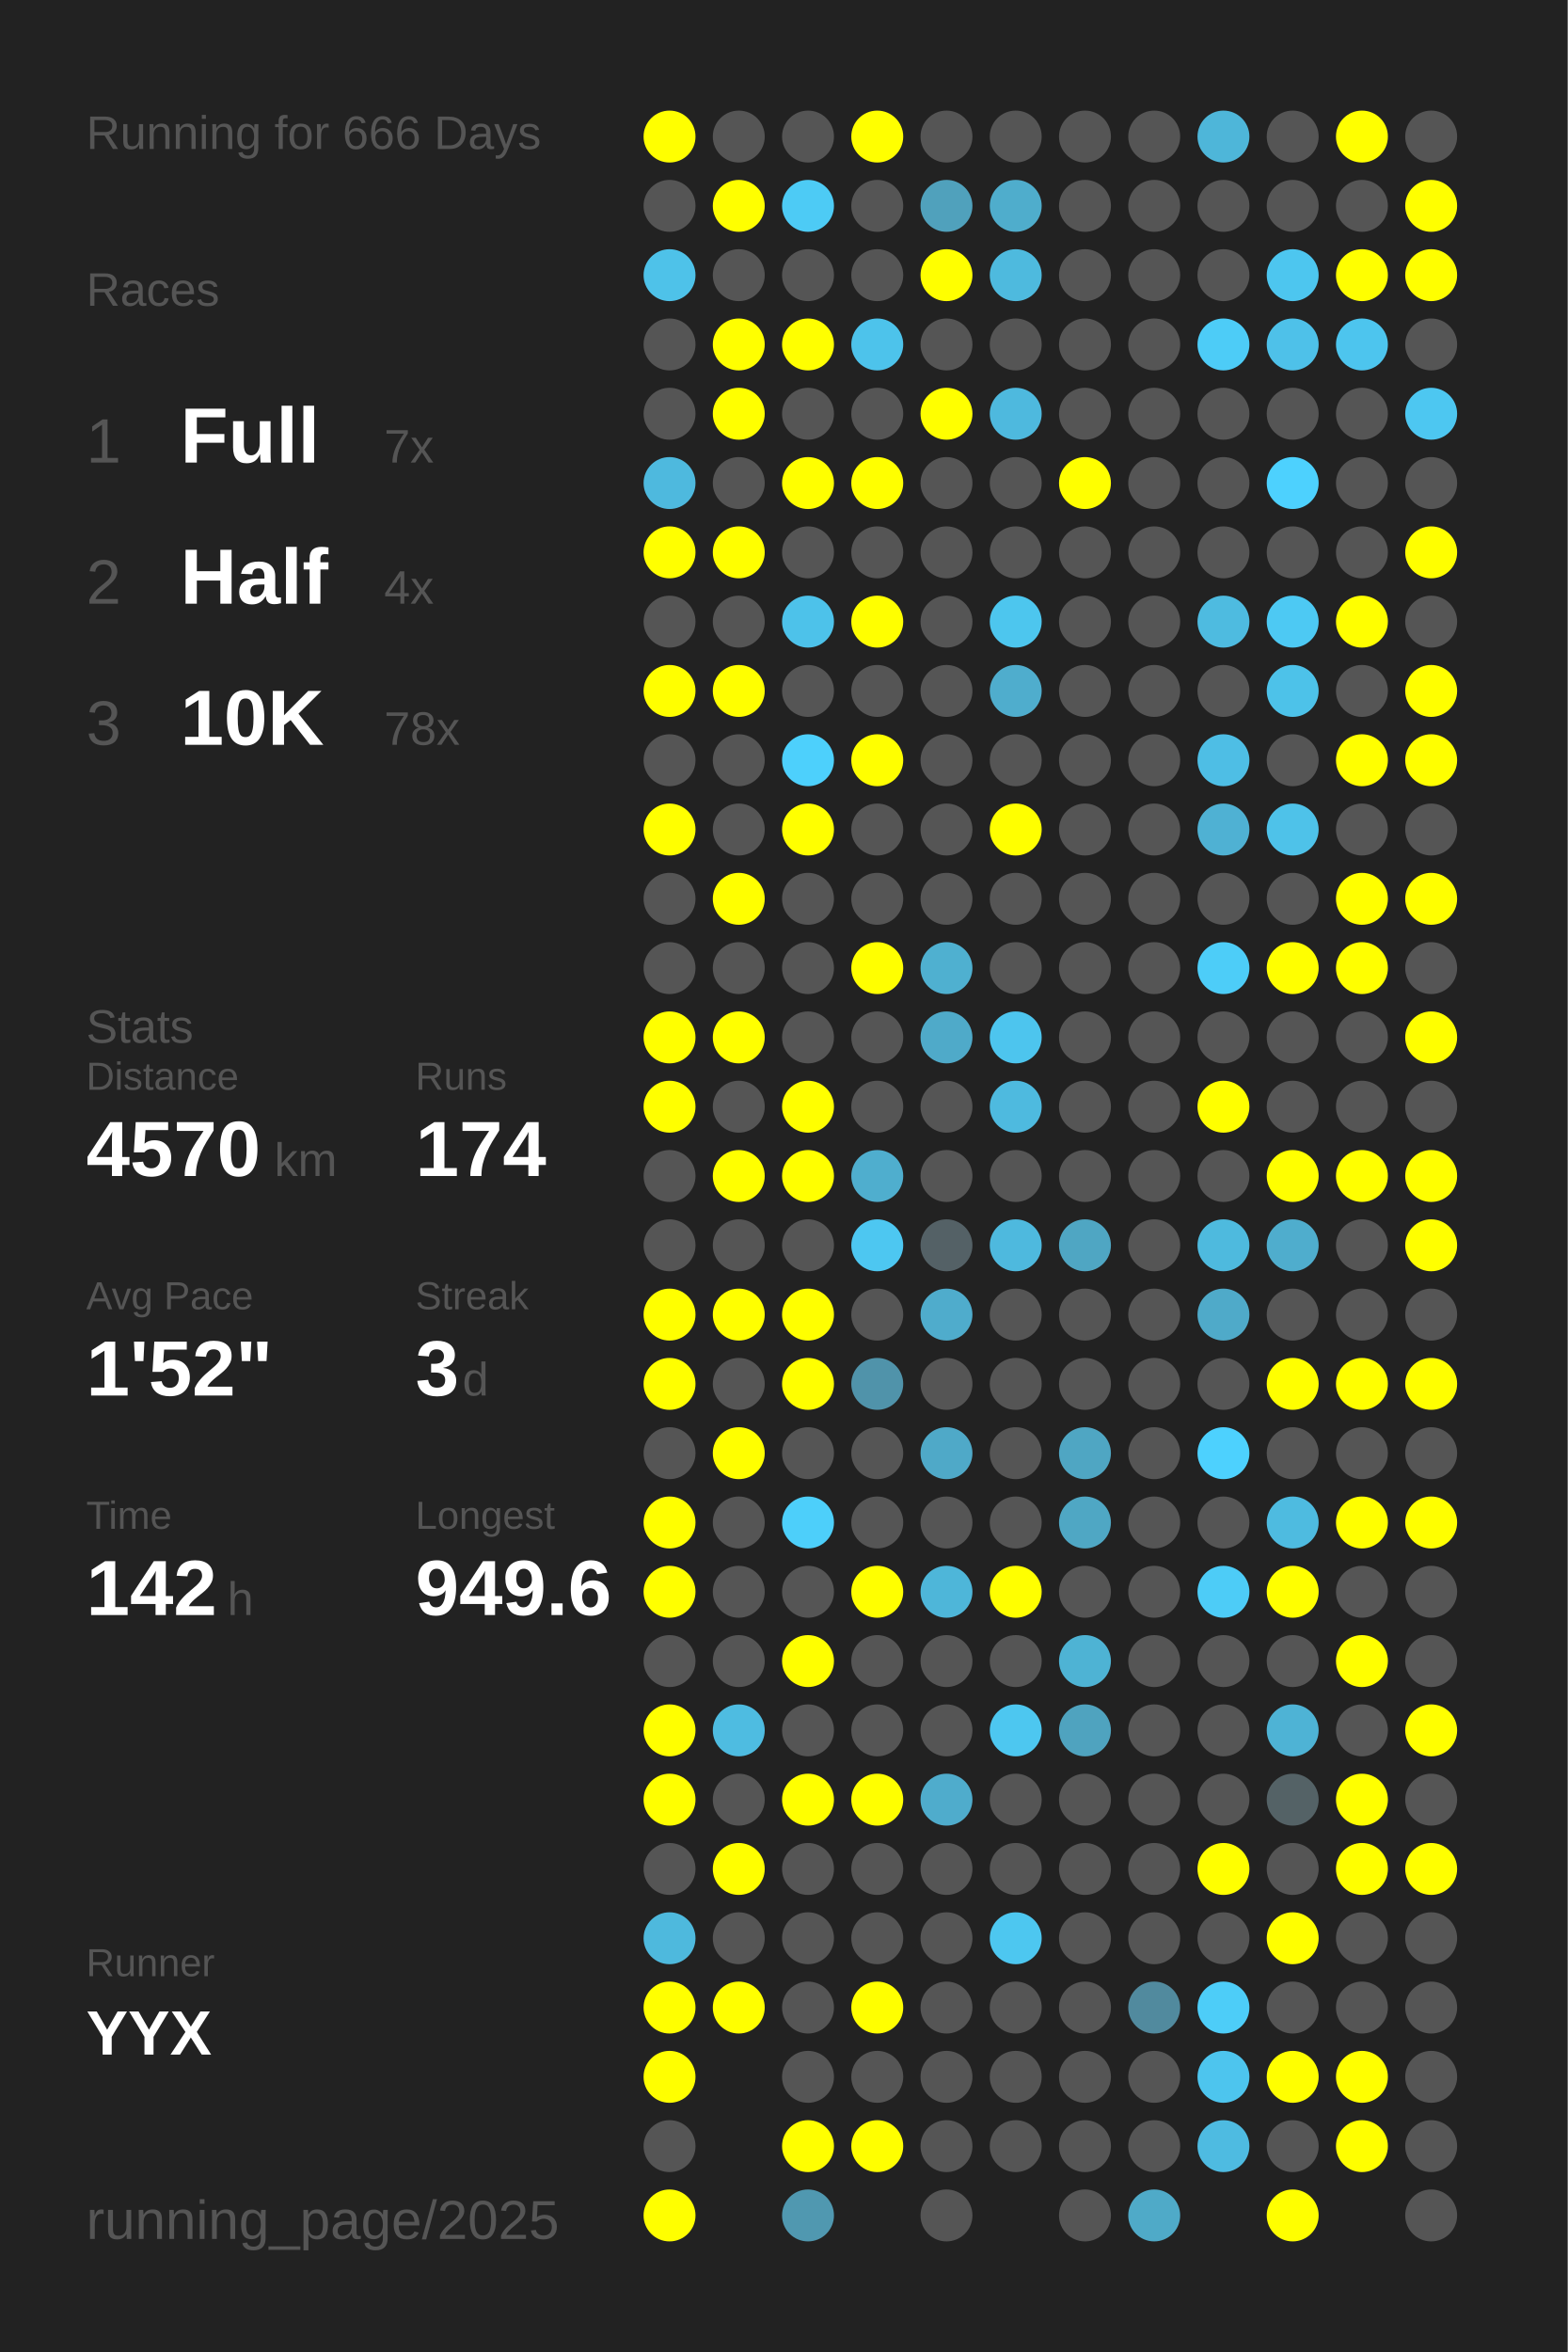
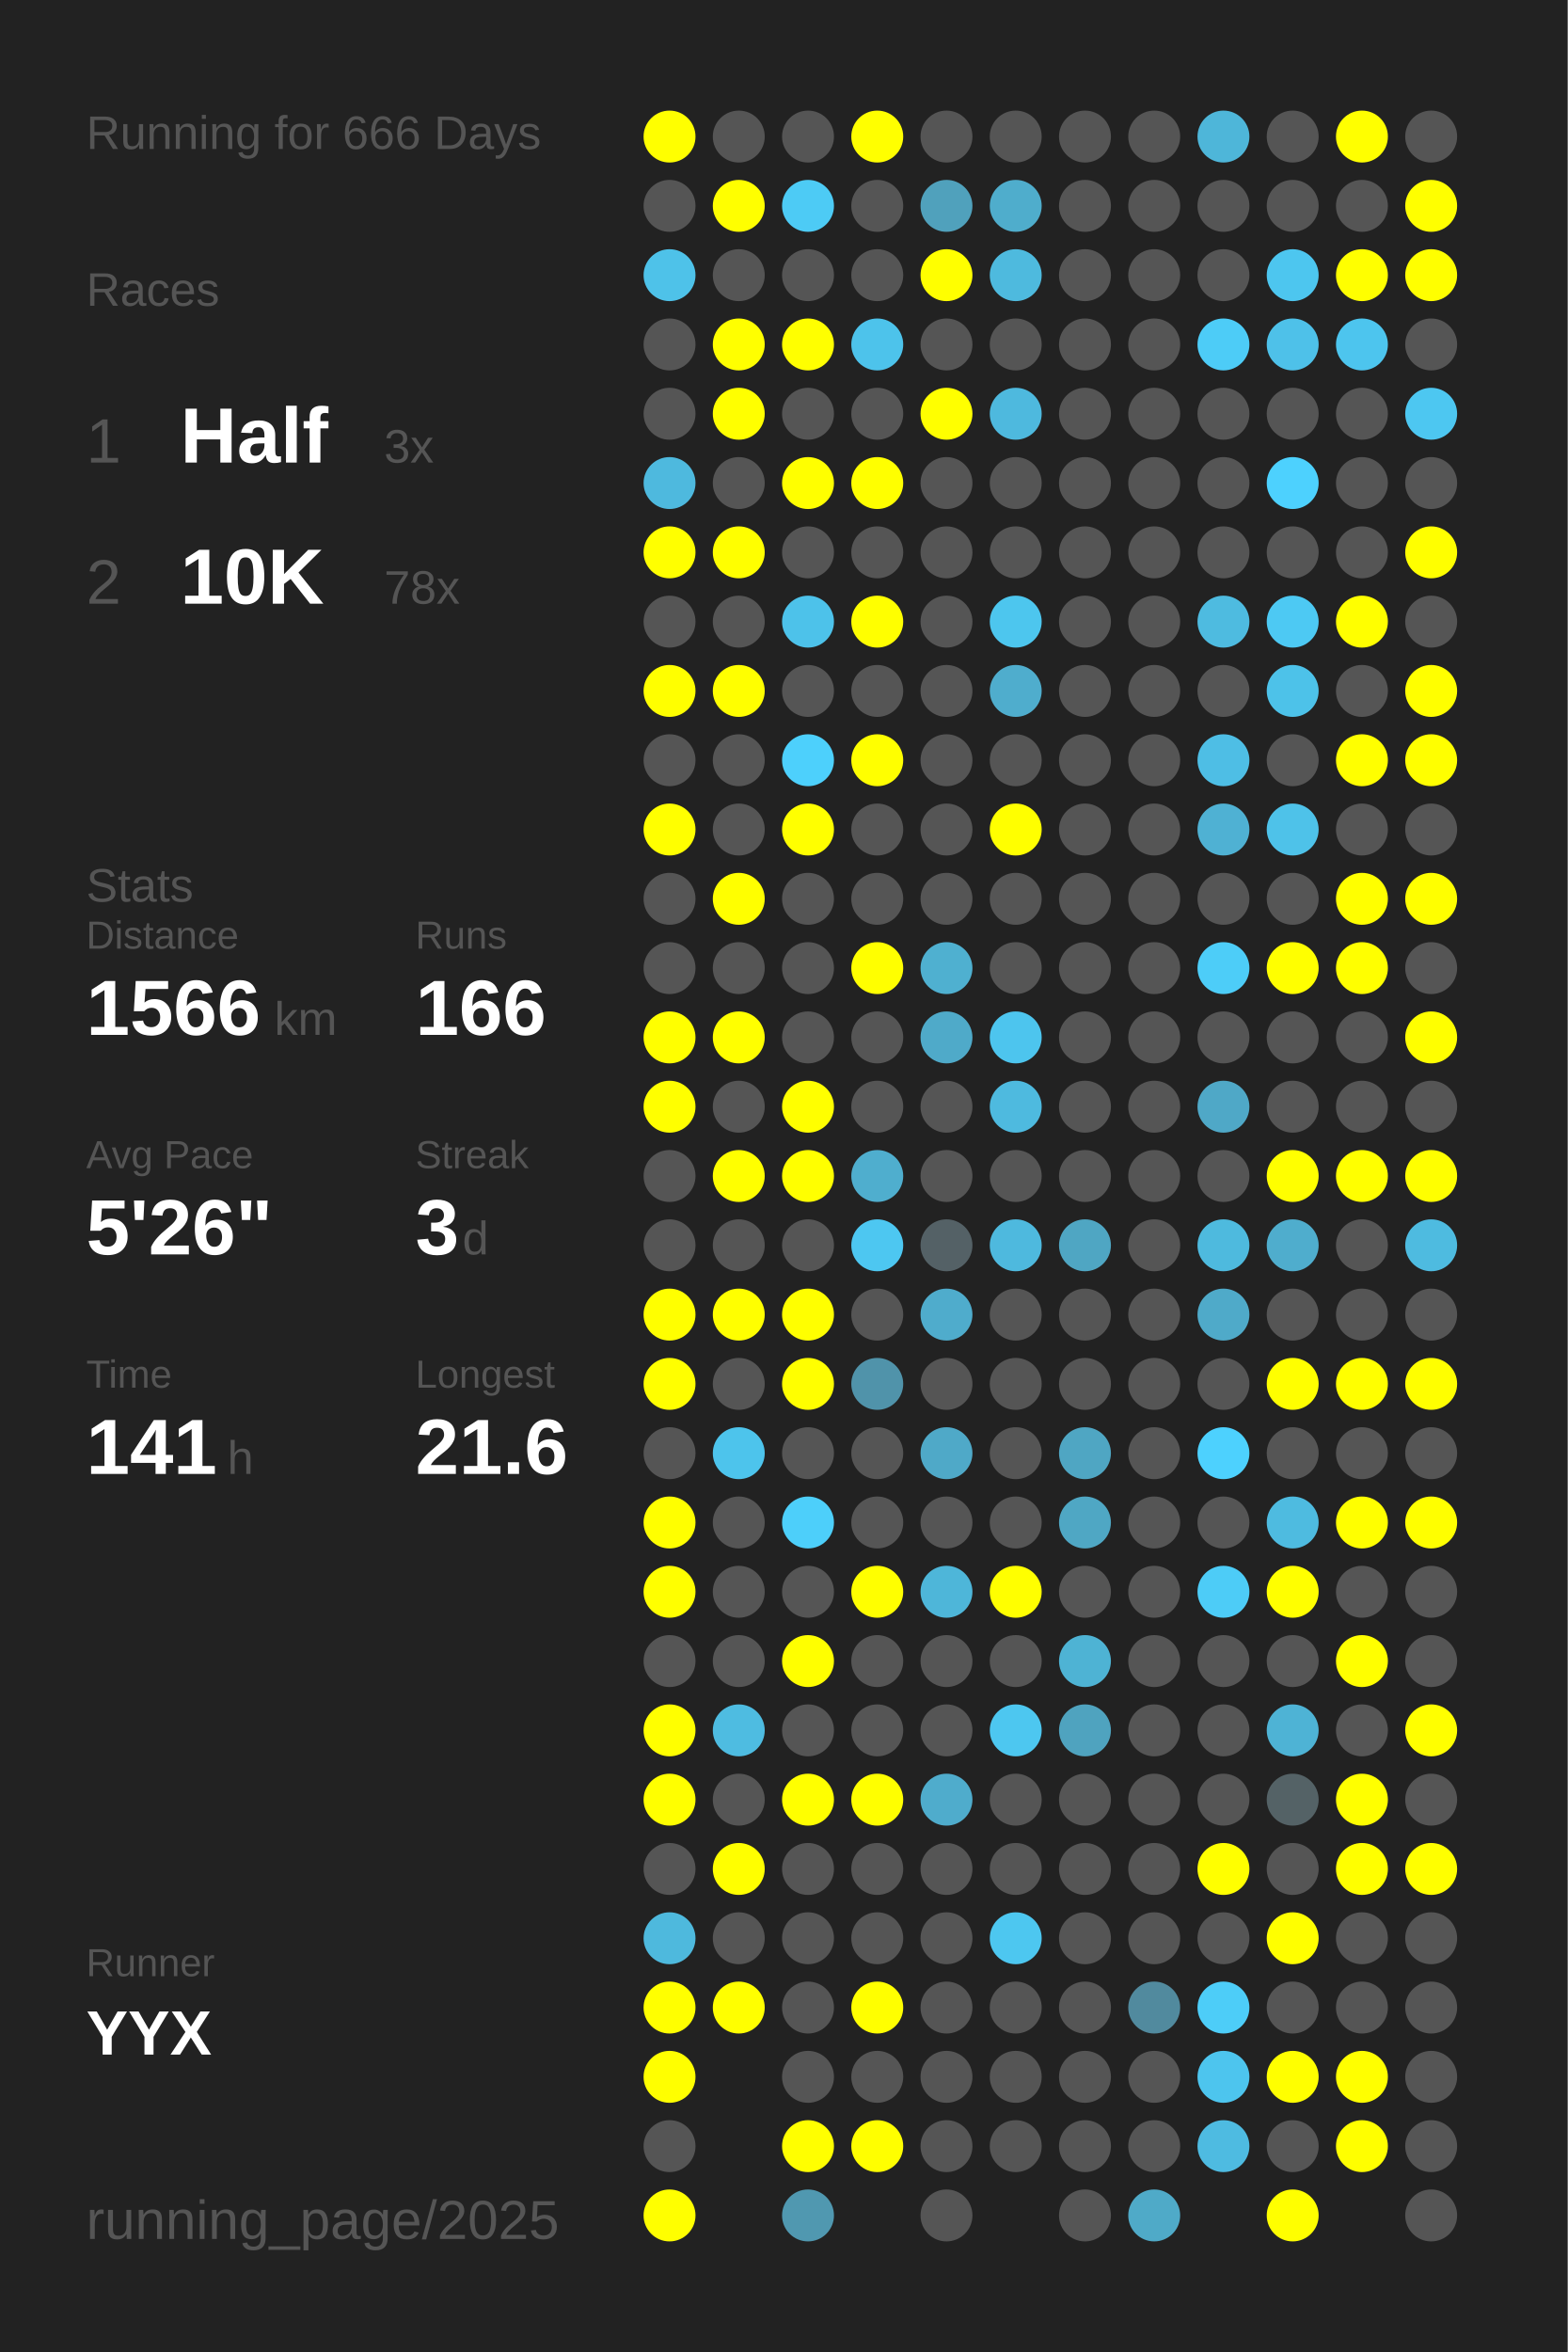
<svg xmlns="http://www.w3.org/2000/svg" baseProfile="full" height="300mm" version="1.1" viewBox="0,0,200,300" width="200mm">
  <defs />
  <rect fill="#222222" height="300" width="200" x="0" y="0" />
  <text fill="#555555" style="font-size:6px; font-family:Arial;" x="11" y="19">Running for 666 Days</text>
  <text fill="#555555" style="font-size:6px; font-family:Arial;" x="11" y="39">Races</text>
  <text fill="#555555" style="font-size:8px; font-family:Arial;" x="11" y="59">1</text>
-   <text fill="#FFFFFF" style="font-size:10px; font-family:Arial; font-weight:bold;" x="23" y="59">Full</text>
-   <text fill="#555555" style="font-size:6px; font-family:Arial;" x="49" y="59">7x</text>
+   <text fill="#FFFFFF" style="font-size:10px; font-family:Arial; font-weight:bold;" x="23" y="59">Half</text>
+   <text fill="#555555" style="font-size:6px; font-family:Arial;" x="49" y="59">3x</text>
  <text fill="#555555" style="font-size:8px; font-family:Arial;" x="11" y="77">2</text>
-   <text fill="#FFFFFF" style="font-size:10px; font-family:Arial; font-weight:bold;" x="23" y="77">Half</text>
-   <text fill="#555555" style="font-size:6px; font-family:Arial;" x="49" y="77">4x</text>
-   <text fill="#555555" style="font-size:8px; font-family:Arial;" x="11" y="95">3</text>
-   <text fill="#FFFFFF" style="font-size:10px; font-family:Arial; font-weight:bold;" x="23" y="95">10K</text>
-   <text fill="#555555" style="font-size:6px; font-family:Arial;" x="49" y="95">78x</text>
-   <text fill="#555555" style="font-size:6px; font-family:Arial;" x="11" y="133">Stats</text>
-   <text fill="#555555" style="font-size:5px; font-family:Arial;" x="11" y="139">Distance</text>
-   <text fill="#FFFFFF" style="font-size:10px; font-family:Arial; font-weight:bold;" x="11" y="150">4570</text>
-   <text fill="#555555" style="font-size:6px; font-family:Arial;" x="35" y="150">km</text>
-   <text fill="#555555" style="font-size:5px; font-family:Arial;" x="53" y="139">Runs</text>
-   <text fill="#FFFFFF" style="font-size:10px; font-family:Arial; font-weight:bold;" x="53" y="150">174</text>
-   <text fill="#555555" style="font-size:5px; font-family:Arial;" x="11" y="167">Avg Pace</text>
-   <text fill="#FFFFFF" style="font-size:10px; font-family:Arial; font-weight:bold;" x="11" y="178">1'52"</text>
-   <text fill="#555555" style="font-size:5px; font-family:Arial;" x="53" y="167">Streak</text>
-   <text fill="#FFFFFF" style="font-size:10px; font-family:Arial; font-weight:bold;" x="53" y="178">3</text>
-   <text fill="#555555" style="font-size:6px; font-family:Arial;" x="59" y="178">d</text>
-   <text fill="#555555" style="font-size:5px; font-family:Arial;" x="11" y="195">Time</text>
-   <text fill="#FFFFFF" style="font-size:10px; font-family:Arial; font-weight:bold;" x="11" y="206">142</text>
-   <text fill="#555555" style="font-size:6px; font-family:Arial;" x="29" y="206">h</text>
-   <text fill="#555555" style="font-size:5px; font-family:Arial;" x="53" y="195">Longest</text>
-   <text fill="#FFFFFF" style="font-size:10px; font-family:Arial; font-weight:bold;" x="53" y="206">949.6</text>
+   <text fill="#FFFFFF" style="font-size:10px; font-family:Arial; font-weight:bold;" x="23" y="77">10K</text>
+   <text fill="#555555" style="font-size:6px; font-family:Arial;" x="49" y="77">78x</text>
+   <text fill="#555555" style="font-size:6px; font-family:Arial;" x="11" y="115">Stats</text>
+   <text fill="#555555" style="font-size:5px; font-family:Arial;" x="11" y="121">Distance</text>
+   <text fill="#FFFFFF" style="font-size:10px; font-family:Arial; font-weight:bold;" x="11" y="132">1566</text>
+   <text fill="#555555" style="font-size:6px; font-family:Arial;" x="35" y="132">km</text>
+   <text fill="#555555" style="font-size:5px; font-family:Arial;" x="53" y="121">Runs</text>
+   <text fill="#FFFFFF" style="font-size:10px; font-family:Arial; font-weight:bold;" x="53" y="132">166</text>
+   <text fill="#555555" style="font-size:5px; font-family:Arial;" x="11" y="149">Avg Pace</text>
+   <text fill="#FFFFFF" style="font-size:10px; font-family:Arial; font-weight:bold;" x="11" y="160">5'26"</text>
+   <text fill="#555555" style="font-size:5px; font-family:Arial;" x="53" y="149">Streak</text>
+   <text fill="#FFFFFF" style="font-size:10px; font-family:Arial; font-weight:bold;" x="53" y="160">3</text>
+   <text fill="#555555" style="font-size:6px; font-family:Arial;" x="59" y="160">d</text>
+   <text fill="#555555" style="font-size:5px; font-family:Arial;" x="11" y="177">Time</text>
+   <text fill="#FFFFFF" style="font-size:10px; font-family:Arial; font-weight:bold;" x="11" y="188">141</text>
+   <text fill="#555555" style="font-size:6px; font-family:Arial;" x="29" y="188">h</text>
+   <text fill="#555555" style="font-size:5px; font-family:Arial;" x="53" y="177">Longest</text>
+   <text fill="#FFFFFF" style="font-size:10px; font-family:Arial; font-weight:bold;" x="53" y="188">21.6</text>
  <text fill="#555555" style="font-size:5px; font-family:Arial;" x="11" y="252.065">Runner</text>
  <text fill="#FFFFFF" style="font-size:8px; font-family:Arial; font-weight:bold;" x="11" y="262.065">YYX</text>
  <text fill="#555555" style="font-size:7px; font-family:Arial;" x="11" y="285.581">running_page/2025</text>
  <circle cx="85.417" cy="17.419" fill="#FFFF00" r="3.312" />
  <circle cx="85.417" cy="26.258" fill="#555555" r="3.312" />
  <circle cx="85.417" cy="35.097" fill="#4ec2e9" r="3.312" />
  <circle cx="85.417" cy="43.935" fill="#555555" r="3.312" />
  <circle cx="85.417" cy="52.774" fill="#555555" r="3.312" />
  <circle cx="85.417" cy="61.613" fill="#4eb9de" r="3.312" />
  <circle cx="85.417" cy="70.452" fill="#FFFF00" r="3.312" />
  <circle cx="85.417" cy="79.29" fill="#555555" r="3.312" />
  <circle cx="85.417" cy="88.129" fill="#FFFF00" r="3.312" />
  <circle cx="85.417" cy="96.968" fill="#555555" r="3.312" />
  <circle cx="85.417" cy="105.806" fill="#FFFF00" r="3.312" />
  <circle cx="85.417" cy="114.645" fill="#555555" r="3.312" />
  <circle cx="85.417" cy="123.484" fill="#555555" r="3.312" />
  <circle cx="85.417" cy="132.323" fill="#FFFF00" r="3.312" />
  <circle cx="85.417" cy="141.161" fill="#FFFF00" r="3.312" />
  <circle cx="85.417" cy="150" fill="#555555" r="3.312" />
  <circle cx="85.417" cy="158.839" fill="#555555" r="3.312" />
  <circle cx="85.417" cy="167.677" fill="#FFFF00" r="3.312" />
  <circle cx="85.417" cy="176.516" fill="#FFFF00" r="3.312" />
  <circle cx="85.417" cy="185.355" fill="#555555" r="3.312" />
  <circle cx="85.417" cy="194.194" fill="#FFFF00" r="3.312" />
  <circle cx="85.417" cy="203.032" fill="#FFFF00" r="3.312" />
  <circle cx="85.417" cy="211.871" fill="#555555" r="3.312" />
  <circle cx="85.417" cy="220.71" fill="#FFFF00" r="3.312" />
  <circle cx="85.417" cy="229.548" fill="#FFFF00" r="3.312" />
  <circle cx="85.417" cy="238.387" fill="#555555" r="3.312" />
  <circle cx="85.417" cy="247.226" fill="#4eb9dd" r="3.312" />
  <circle cx="85.417" cy="256.065" fill="#FFFF00" r="3.312" />
  <circle cx="85.417" cy="264.903" fill="#FFFF00" r="3.312" />
  <circle cx="85.417" cy="273.742" fill="#555555" r="3.312" />
  <circle cx="85.417" cy="282.581" fill="#FFFF00" r="3.312" />
  <circle cx="94.25" cy="17.419" fill="#555555" r="3.312" />
  <circle cx="94.25" cy="26.258" fill="#FFFF00" r="3.312" />
  <circle cx="94.25" cy="35.097" fill="#555555" r="3.312" />
  <circle cx="94.25" cy="43.935" fill="#FFFF00" r="3.312" />
  <circle cx="94.25" cy="52.774" fill="#FFFF00" r="3.312" />
  <circle cx="94.25" cy="61.613" fill="#555555" r="3.312" />
  <circle cx="94.25" cy="70.452" fill="#FFFF00" r="3.312" />
  <circle cx="94.25" cy="79.29" fill="#555555" r="3.312" />
  <circle cx="94.25" cy="88.129" fill="#FFFF00" r="3.312" />
  <circle cx="94.25" cy="96.968" fill="#555555" r="3.312" />
  <circle cx="94.25" cy="105.806" fill="#555555" r="3.312" />
  <circle cx="94.25" cy="114.645" fill="#FFFF00" r="3.312" />
  <circle cx="94.25" cy="123.484" fill="#555555" r="3.312" />
  <circle cx="94.25" cy="132.323" fill="#FFFF00" r="3.312" />
  <circle cx="94.25" cy="141.161" fill="#555555" r="3.312" />
  <circle cx="94.25" cy="150" fill="#FFFF00" r="3.312" />
  <circle cx="94.25" cy="158.839" fill="#555555" r="3.312" />
  <circle cx="94.25" cy="167.677" fill="#FFFF00" r="3.312" />
  <circle cx="94.25" cy="176.516" fill="#555555" r="3.312" />
-   <circle cx="94.25" cy="185.355" fill="#FFFF00" r="3.312" />
+   <circle cx="94.25" cy="185.355" fill="#4dc4ec" r="3.312" />
  <circle cx="94.25" cy="194.194" fill="#555555" r="3.312" />
  <circle cx="94.25" cy="203.032" fill="#555555" r="3.312" />
  <circle cx="94.25" cy="211.871" fill="#555555" r="3.312" />
  <circle cx="94.25" cy="220.71" fill="#4ebce1" r="3.312" />
  <circle cx="94.25" cy="229.548" fill="#555555" r="3.312" />
  <circle cx="94.25" cy="238.387" fill="#FFFF00" r="3.312" />
  <circle cx="94.25" cy="247.226" fill="#555555" r="3.312" />
  <circle cx="94.25" cy="256.065" fill="#FFFF00" r="3.312" />
  <circle cx="103.083" cy="17.419" fill="#555555" r="3.312" />
  <circle cx="103.083" cy="26.258" fill="#4dcbf5" r="3.312" />
  <circle cx="103.083" cy="35.097" fill="#555555" r="3.312" />
  <circle cx="103.083" cy="43.935" fill="#FFFF00" r="3.312" />
  <circle cx="103.083" cy="52.774" fill="#555555" r="3.312" />
  <circle cx="103.083" cy="61.613" fill="#FFFF00" r="3.312" />
  <circle cx="103.083" cy="70.452" fill="#555555" r="3.312" />
  <circle cx="103.083" cy="79.29" fill="#4dc2ea" r="3.312" />
  <circle cx="103.083" cy="88.129" fill="#555555" r="3.312" />
  <circle cx="103.083" cy="96.968" fill="#4dd0fc" r="3.312" />
  <circle cx="103.083" cy="105.806" fill="#FFFF00" r="3.312" />
  <circle cx="103.083" cy="114.645" fill="#555555" r="3.312" />
  <circle cx="103.083" cy="123.484" fill="#555555" r="3.312" />
  <circle cx="103.083" cy="132.323" fill="#555555" r="3.312" />
  <circle cx="103.083" cy="141.161" fill="#FFFF00" r="3.312" />
  <circle cx="103.083" cy="150" fill="#FFFF00" r="3.312" />
  <circle cx="103.083" cy="158.839" fill="#555555" r="3.312" />
  <circle cx="103.083" cy="167.677" fill="#FFFF00" r="3.312" />
  <circle cx="103.083" cy="176.516" fill="#FFFF00" r="3.312" />
  <circle cx="103.083" cy="185.355" fill="#555555" r="3.312" />
  <circle cx="103.083" cy="194.194" fill="#4dcffa" r="3.312" />
  <circle cx="103.083" cy="203.032" fill="#555555" r="3.312" />
  <circle cx="103.083" cy="211.871" fill="#FFFF00" r="3.312" />
  <circle cx="103.083" cy="220.71" fill="#555555" r="3.312" />
  <circle cx="103.083" cy="229.548" fill="#FFFF00" r="3.312" />
  <circle cx="103.083" cy="238.387" fill="#555555" r="3.312" />
  <circle cx="103.083" cy="247.226" fill="#555555" r="3.312" />
  <circle cx="103.083" cy="256.065" fill="#555555" r="3.312" />
  <circle cx="103.083" cy="264.903" fill="#555555" r="3.312" />
  <circle cx="103.083" cy="273.742" fill="#FFFF00" r="3.312" />
  <circle cx="103.083" cy="282.581" fill="#5098b0" r="3.312" />
  <circle cx="111.917" cy="17.419" fill="#FFFF00" r="3.312" />
  <circle cx="111.917" cy="26.258" fill="#555555" r="3.312" />
  <circle cx="111.917" cy="35.097" fill="#555555" r="3.312" />
  <circle cx="111.917" cy="43.935" fill="#4dc3eb" r="3.312" />
  <circle cx="111.917" cy="52.774" fill="#555555" r="3.312" />
  <circle cx="111.917" cy="61.613" fill="#FFFF00" r="3.312" />
  <circle cx="111.917" cy="70.452" fill="#555555" r="3.312" />
  <circle cx="111.917" cy="79.29" fill="#FFFF00" r="3.312" />
  <circle cx="111.917" cy="88.129" fill="#555555" r="3.312" />
  <circle cx="111.917" cy="96.968" fill="#FFFF00" r="3.312" />
  <circle cx="111.917" cy="105.806" fill="#555555" r="3.312" />
  <circle cx="111.917" cy="114.645" fill="#555555" r="3.312" />
  <circle cx="111.917" cy="123.484" fill="#FFFF00" r="3.312" />
  <circle cx="111.917" cy="132.323" fill="#555555" r="3.312" />
  <circle cx="111.917" cy="141.161" fill="#555555" r="3.312" />
  <circle cx="111.917" cy="150" fill="#4faece" r="3.312" />
  <circle cx="111.917" cy="158.839" fill="#4dc7f1" r="3.312" />
  <circle cx="111.917" cy="167.677" fill="#555555" r="3.312" />
  <circle cx="111.917" cy="176.516" fill="#5093aa" r="3.312" />
  <circle cx="111.917" cy="185.355" fill="#555555" r="3.312" />
  <circle cx="111.917" cy="194.194" fill="#555555" r="3.312" />
  <circle cx="111.917" cy="203.032" fill="#FFFF00" r="3.312" />
  <circle cx="111.917" cy="211.871" fill="#555555" r="3.312" />
  <circle cx="111.917" cy="220.71" fill="#555555" r="3.312" />
  <circle cx="111.917" cy="229.548" fill="#FFFF00" r="3.312" />
  <circle cx="111.917" cy="238.387" fill="#555555" r="3.312" />
  <circle cx="111.917" cy="247.226" fill="#555555" r="3.312" />
  <circle cx="111.917" cy="256.065" fill="#FFFF00" r="3.312" />
  <circle cx="111.917" cy="264.903" fill="#555555" r="3.312" />
  <circle cx="111.917" cy="273.742" fill="#FFFF00" r="3.312" />
  <circle cx="120.75" cy="17.419" fill="#555555" r="3.312" />
  <circle cx="120.75" cy="26.258" fill="#50a1bc" r="3.312" />
  <circle cx="120.75" cy="35.097" fill="#FFFF00" r="3.312" />
  <circle cx="120.75" cy="43.935" fill="#555555" r="3.312" />
  <circle cx="120.75" cy="52.774" fill="#FFFF00" r="3.312" />
  <circle cx="120.75" cy="61.613" fill="#555555" r="3.312" />
  <circle cx="120.75" cy="70.452" fill="#555555" r="3.312" />
  <circle cx="120.75" cy="79.29" fill="#555555" r="3.312" />
  <circle cx="120.75" cy="88.129" fill="#555555" r="3.312" />
  <circle cx="120.75" cy="96.968" fill="#555555" r="3.312" />
  <circle cx="120.75" cy="105.806" fill="#555555" r="3.312" />
  <circle cx="120.75" cy="114.645" fill="#555555" r="3.312" />
  <circle cx="120.75" cy="123.484" fill="#4fb0d0" r="3.312" />
  <circle cx="120.75" cy="132.323" fill="#4faac9" r="3.312" />
  <circle cx="120.75" cy="141.161" fill="#555555" r="3.312" />
  <circle cx="120.75" cy="150" fill="#555555" r="3.312" />
  <circle cx="120.75" cy="158.839" fill="#546166" r="3.312" />
  <circle cx="120.75" cy="167.677" fill="#4faccc" r="3.312" />
  <circle cx="120.75" cy="176.516" fill="#555555" r="3.312" />
  <circle cx="120.75" cy="185.355" fill="#4fa9c8" r="3.312" />
  <circle cx="120.75" cy="194.194" fill="#555555" r="3.312" />
  <circle cx="120.75" cy="203.032" fill="#4eb6d9" r="3.312" />
  <circle cx="120.75" cy="211.871" fill="#555555" r="3.312" />
  <circle cx="120.75" cy="220.71" fill="#555555" r="3.312" />
  <circle cx="120.75" cy="229.548" fill="#4faccc" r="3.312" />
  <circle cx="120.75" cy="238.387" fill="#555555" r="3.312" />
  <circle cx="120.75" cy="247.226" fill="#555555" r="3.312" />
  <circle cx="120.75" cy="256.065" fill="#555555" r="3.312" />
  <circle cx="120.75" cy="264.903" fill="#555555" r="3.312" />
  <circle cx="120.75" cy="273.742" fill="#555555" r="3.312" />
  <circle cx="120.75" cy="282.581" fill="#555555" r="3.312" />
  <circle cx="129.583" cy="17.419" fill="#555555" r="3.312" />
  <circle cx="129.583" cy="26.258" fill="#4fadcc" r="3.312" />
  <circle cx="129.583" cy="35.097" fill="#4ebade" r="3.312" />
  <circle cx="129.583" cy="43.935" fill="#555555" r="3.312" />
  <circle cx="129.583" cy="52.774" fill="#4eb9de" r="3.312" />
  <circle cx="129.583" cy="61.613" fill="#555555" r="3.312" />
  <circle cx="129.583" cy="70.452" fill="#555555" r="3.312" />
  <circle cx="129.583" cy="79.29" fill="#4dc6ee" r="3.312" />
  <circle cx="129.583" cy="88.129" fill="#4fadcd" r="3.312" />
  <circle cx="129.583" cy="96.968" fill="#555555" r="3.312" />
  <circle cx="129.583" cy="105.806" fill="#FFFF00" r="3.312" />
  <circle cx="129.583" cy="114.645" fill="#555555" r="3.312" />
  <circle cx="129.583" cy="123.484" fill="#555555" r="3.312" />
  <circle cx="129.583" cy="132.323" fill="#4dc5ee" r="3.312" />
  <circle cx="129.583" cy="141.161" fill="#4ebadf" r="3.312" />
  <circle cx="129.583" cy="150" fill="#555555" r="3.312" />
  <circle cx="129.583" cy="158.839" fill="#4eb9de" r="3.312" />
  <circle cx="129.583" cy="167.677" fill="#555555" r="3.312" />
  <circle cx="129.583" cy="176.516" fill="#555555" r="3.312" />
  <circle cx="129.583" cy="185.355" fill="#555555" r="3.312" />
  <circle cx="129.583" cy="194.194" fill="#555555" r="3.312" />
  <circle cx="129.583" cy="203.032" fill="#FFFF00" r="3.312" />
  <circle cx="129.583" cy="211.871" fill="#555555" r="3.312" />
  <circle cx="129.583" cy="220.71" fill="#4dc7f0" r="3.312" />
  <circle cx="129.583" cy="229.548" fill="#555555" r="3.312" />
  <circle cx="129.583" cy="238.387" fill="#555555" r="3.312" />
  <circle cx="129.583" cy="247.226" fill="#4dc7f0" r="3.312" />
  <circle cx="129.583" cy="256.065" fill="#555555" r="3.312" />
  <circle cx="129.583" cy="264.903" fill="#555555" r="3.312" />
  <circle cx="129.583" cy="273.742" fill="#555555" r="3.312" />
  <circle cx="138.417" cy="17.419" fill="#555555" r="3.312" />
  <circle cx="138.417" cy="26.258" fill="#555555" r="3.312" />
  <circle cx="138.417" cy="35.097" fill="#555555" r="3.312" />
  <circle cx="138.417" cy="43.935" fill="#555555" r="3.312" />
  <circle cx="138.417" cy="52.774" fill="#555555" r="3.312" />
-   <circle cx="138.417" cy="61.613" fill="#FFFF00" r="3.312" />
+   <circle cx="138.417" cy="61.613" fill="#555555" r="3.312" />
  <circle cx="138.417" cy="70.452" fill="#555555" r="3.312" />
  <circle cx="138.417" cy="79.29" fill="#555555" r="3.312" />
  <circle cx="138.417" cy="88.129" fill="#555555" r="3.312" />
  <circle cx="138.417" cy="96.968" fill="#555555" r="3.312" />
  <circle cx="138.417" cy="105.806" fill="#555555" r="3.312" />
  <circle cx="138.417" cy="114.645" fill="#555555" r="3.312" />
  <circle cx="138.417" cy="123.484" fill="#555555" r="3.312" />
  <circle cx="138.417" cy="132.323" fill="#555555" r="3.312" />
  <circle cx="138.417" cy="141.161" fill="#555555" r="3.312" />
  <circle cx="138.417" cy="150" fill="#555555" r="3.312" />
  <circle cx="138.417" cy="158.839" fill="#4fa6c3" r="3.312" />
  <circle cx="138.417" cy="167.677" fill="#555555" r="3.312" />
  <circle cx="138.417" cy="176.516" fill="#555555" r="3.312" />
  <circle cx="138.417" cy="185.355" fill="#4fa6c3" r="3.312" />
  <circle cx="138.417" cy="194.194" fill="#4fa7c4" r="3.312" />
  <circle cx="138.417" cy="203.032" fill="#555555" r="3.312" />
  <circle cx="138.417" cy="211.871" fill="#4eb3d4" r="3.312" />
  <circle cx="138.417" cy="220.71" fill="#4fa3bf" r="3.312" />
  <circle cx="138.417" cy="229.548" fill="#555555" r="3.312" />
  <circle cx="138.417" cy="238.387" fill="#555555" r="3.312" />
  <circle cx="138.417" cy="247.226" fill="#555555" r="3.312" />
  <circle cx="138.417" cy="256.065" fill="#555555" r="3.312" />
  <circle cx="138.417" cy="264.903" fill="#555555" r="3.312" />
  <circle cx="138.417" cy="273.742" fill="#555555" r="3.312" />
  <circle cx="138.417" cy="282.581" fill="#555555" r="3.312" />
  <circle cx="147.25" cy="17.419" fill="#555555" r="3.312" />
  <circle cx="147.25" cy="26.258" fill="#555555" r="3.312" />
  <circle cx="147.25" cy="35.097" fill="#555555" r="3.312" />
  <circle cx="147.25" cy="43.935" fill="#555555" r="3.312" />
  <circle cx="147.25" cy="52.774" fill="#555555" r="3.312" />
  <circle cx="147.25" cy="61.613" fill="#555555" r="3.312" />
  <circle cx="147.25" cy="70.452" fill="#555555" r="3.312" />
  <circle cx="147.25" cy="79.29" fill="#555555" r="3.312" />
  <circle cx="147.25" cy="88.129" fill="#555555" r="3.312" />
  <circle cx="147.25" cy="96.968" fill="#555555" r="3.312" />
  <circle cx="147.25" cy="105.806" fill="#555555" r="3.312" />
  <circle cx="147.25" cy="114.645" fill="#555555" r="3.312" />
  <circle cx="147.25" cy="123.484" fill="#555555" r="3.312" />
  <circle cx="147.25" cy="132.323" fill="#555555" r="3.312" />
  <circle cx="147.25" cy="141.161" fill="#555555" r="3.312" />
  <circle cx="147.25" cy="150" fill="#555555" r="3.312" />
  <circle cx="147.25" cy="158.839" fill="#555555" r="3.312" />
  <circle cx="147.25" cy="167.677" fill="#555555" r="3.312" />
  <circle cx="147.25" cy="176.516" fill="#555555" r="3.312" />
  <circle cx="147.25" cy="185.355" fill="#555555" r="3.312" />
  <circle cx="147.25" cy="194.194" fill="#555555" r="3.312" />
  <circle cx="147.25" cy="203.032" fill="#555555" r="3.312" />
  <circle cx="147.25" cy="211.871" fill="#555555" r="3.312" />
  <circle cx="147.25" cy="220.71" fill="#555555" r="3.312" />
  <circle cx="147.25" cy="229.548" fill="#555555" r="3.312" />
  <circle cx="147.25" cy="238.387" fill="#555555" r="3.312" />
  <circle cx="147.25" cy="247.226" fill="#555555" r="3.312" />
  <circle cx="147.25" cy="256.065" fill="#518a9e" r="3.312" />
  <circle cx="147.25" cy="264.903" fill="#555555" r="3.312" />
  <circle cx="147.25" cy="273.742" fill="#555555" r="3.312" />
  <circle cx="147.25" cy="282.581" fill="#4faac8" r="3.312" />
  <circle cx="156.083" cy="17.419" fill="#4eb6d9" r="3.312" />
  <circle cx="156.083" cy="26.258" fill="#555555" r="3.312" />
  <circle cx="156.083" cy="35.097" fill="#555555" r="3.312" />
  <circle cx="156.083" cy="43.935" fill="#4dccf7" r="3.312" />
  <circle cx="156.083" cy="52.774" fill="#555555" r="3.312" />
  <circle cx="156.083" cy="61.613" fill="#555555" r="3.312" />
  <circle cx="156.083" cy="70.452" fill="#555555" r="3.312" />
  <circle cx="156.083" cy="79.29" fill="#4ebbe0" r="3.312" />
  <circle cx="156.083" cy="88.129" fill="#555555" r="3.312" />
  <circle cx="156.083" cy="96.968" fill="#4ebee5" r="3.312" />
  <circle cx="156.083" cy="105.806" fill="#4fb1d3" r="3.312" />
  <circle cx="156.083" cy="114.645" fill="#555555" r="3.312" />
  <circle cx="156.083" cy="123.484" fill="#4dcdf8" r="3.312" />
  <circle cx="156.083" cy="132.323" fill="#555555" r="3.312" />
-   <circle cx="156.083" cy="141.161" fill="#FFFF00" r="3.312" />
+   <circle cx="156.083" cy="141.161" fill="#4fa8c7" r="3.312" />
  <circle cx="156.083" cy="150" fill="#555555" r="3.312" />
  <circle cx="156.083" cy="158.839" fill="#4ebade" r="3.312" />
  <circle cx="156.083" cy="167.677" fill="#4faac9" r="3.312" />
  <circle cx="156.083" cy="176.516" fill="#555555" r="3.312" />
  <circle cx="156.083" cy="185.355" fill="#4dd1fe" r="3.312" />
  <circle cx="156.083" cy="194.194" fill="#555555" r="3.312" />
  <circle cx="156.083" cy="203.032" fill="#4dccf7" r="3.312" />
  <circle cx="156.083" cy="211.871" fill="#555555" r="3.312" />
  <circle cx="156.083" cy="220.71" fill="#555555" r="3.312" />
  <circle cx="156.083" cy="229.548" fill="#555555" r="3.312" />
  <circle cx="156.083" cy="238.387" fill="#FFFF00" r="3.312" />
  <circle cx="156.083" cy="247.226" fill="#555555" r="3.312" />
  <circle cx="156.083" cy="256.065" fill="#4dcdf8" r="3.312" />
  <circle cx="156.083" cy="264.903" fill="#4dc5ee" r="3.312" />
  <circle cx="156.083" cy="273.742" fill="#4ebbe1" r="3.312" />
  <circle cx="164.917" cy="17.419" fill="#555555" r="3.312" />
  <circle cx="164.917" cy="26.258" fill="#555555" r="3.312" />
  <circle cx="164.917" cy="35.097" fill="#4dc6ef" r="3.312" />
  <circle cx="164.917" cy="43.935" fill="#4ec1e9" r="3.312" />
  <circle cx="164.917" cy="52.774" fill="#555555" r="3.312" />
  <circle cx="164.917" cy="61.613" fill="#4dd1fe" r="3.312" />
  <circle cx="164.917" cy="70.452" fill="#555555" r="3.312" />
  <circle cx="164.917" cy="79.29" fill="#4dc9f3" r="3.312" />
  <circle cx="164.917" cy="88.129" fill="#4dc2e9" r="3.312" />
  <circle cx="164.917" cy="96.968" fill="#555555" r="3.312" />
  <circle cx="164.917" cy="105.806" fill="#4ec2e9" r="3.312" />
  <circle cx="164.917" cy="114.645" fill="#555555" r="3.312" />
  <circle cx="164.917" cy="123.484" fill="#FFFF00" r="3.312" />
  <circle cx="164.917" cy="132.323" fill="#555555" r="3.312" />
  <circle cx="164.917" cy="141.161" fill="#555555" r="3.312" />
  <circle cx="164.917" cy="150" fill="#FFFF00" r="3.312" />
  <circle cx="164.917" cy="158.839" fill="#4fadcd" r="3.312" />
  <circle cx="164.917" cy="167.677" fill="#555555" r="3.312" />
  <circle cx="164.917" cy="176.516" fill="#FFFF00" r="3.312" />
  <circle cx="164.917" cy="185.355" fill="#555555" r="3.312" />
  <circle cx="164.917" cy="194.194" fill="#4ebbe0" r="3.312" />
  <circle cx="164.917" cy="203.032" fill="#FFFF00" r="3.312" />
  <circle cx="164.917" cy="211.871" fill="#555555" r="3.312" />
  <circle cx="164.917" cy="220.71" fill="#4eb3d5" r="3.312" />
  <circle cx="164.917" cy="229.548" fill="#546266" r="3.312" />
  <circle cx="164.917" cy="238.387" fill="#555555" r="3.312" />
  <circle cx="164.917" cy="247.226" fill="#FFFF00" r="3.312" />
  <circle cx="164.917" cy="256.065" fill="#555555" r="3.312" />
  <circle cx="164.917" cy="264.903" fill="#FFFF00" r="3.312" />
  <circle cx="164.917" cy="273.742" fill="#555555" r="3.312" />
  <circle cx="164.917" cy="282.581" fill="#FFFF00" r="3.312" />
  <circle cx="173.75" cy="17.419" fill="#FFFF00" r="3.312" />
  <circle cx="173.75" cy="26.258" fill="#555555" r="3.312" />
  <circle cx="173.75" cy="35.097" fill="#FFFF00" r="3.312" />
  <circle cx="173.75" cy="43.935" fill="#4dc5ee" r="3.312" />
  <circle cx="173.75" cy="52.774" fill="#555555" r="3.312" />
  <circle cx="173.75" cy="61.613" fill="#555555" r="3.312" />
  <circle cx="173.75" cy="70.452" fill="#555555" r="3.312" />
  <circle cx="173.75" cy="79.29" fill="#FFFF00" r="3.312" />
  <circle cx="173.75" cy="88.129" fill="#555555" r="3.312" />
  <circle cx="173.75" cy="96.968" fill="#FFFF00" r="3.312" />
  <circle cx="173.75" cy="105.806" fill="#555555" r="3.312" />
  <circle cx="173.75" cy="114.645" fill="#FFFF00" r="3.312" />
  <circle cx="173.75" cy="123.484" fill="#FFFF00" r="3.312" />
  <circle cx="173.75" cy="132.323" fill="#555555" r="3.312" />
  <circle cx="173.75" cy="141.161" fill="#555555" r="3.312" />
  <circle cx="173.75" cy="150" fill="#FFFF00" r="3.312" />
  <circle cx="173.75" cy="158.839" fill="#555555" r="3.312" />
  <circle cx="173.75" cy="167.677" fill="#555555" r="3.312" />
  <circle cx="173.75" cy="176.516" fill="#FFFF00" r="3.312" />
  <circle cx="173.75" cy="185.355" fill="#555555" r="3.312" />
  <circle cx="173.75" cy="194.194" fill="#FFFF00" r="3.312" />
  <circle cx="173.75" cy="203.032" fill="#555555" r="3.312" />
  <circle cx="173.75" cy="211.871" fill="#FFFF00" r="3.312" />
  <circle cx="173.75" cy="220.71" fill="#555555" r="3.312" />
  <circle cx="173.75" cy="229.548" fill="#FFFF00" r="3.312" />
  <circle cx="173.75" cy="238.387" fill="#FFFF00" r="3.312" />
  <circle cx="173.75" cy="247.226" fill="#555555" r="3.312" />
  <circle cx="173.75" cy="256.065" fill="#555555" r="3.312" />
  <circle cx="173.75" cy="264.903" fill="#FFFF00" r="3.312" />
  <circle cx="173.75" cy="273.742" fill="#FFFF00" r="3.312" />
  <circle cx="182.583" cy="17.419" fill="#555555" r="3.312" />
  <circle cx="182.583" cy="26.258" fill="#FFFF00" r="3.312" />
  <circle cx="182.583" cy="35.097" fill="#FFFF00" r="3.312" />
  <circle cx="182.583" cy="43.935" fill="#555555" r="3.312" />
  <circle cx="182.583" cy="52.774" fill="#4dc7f1" r="3.312" />
  <circle cx="182.583" cy="61.613" fill="#555555" r="3.312" />
  <circle cx="182.583" cy="70.452" fill="#FFFF00" r="3.312" />
  <circle cx="182.583" cy="79.29" fill="#555555" r="3.312" />
  <circle cx="182.583" cy="88.129" fill="#FFFF00" r="3.312" />
  <circle cx="182.583" cy="96.968" fill="#FFFF00" r="3.312" />
  <circle cx="182.583" cy="105.806" fill="#555555" r="3.312" />
  <circle cx="182.583" cy="114.645" fill="#FFFF00" r="3.312" />
  <circle cx="182.583" cy="123.484" fill="#555555" r="3.312" />
  <circle cx="182.583" cy="132.323" fill="#FFFF00" r="3.312" />
  <circle cx="182.583" cy="141.161" fill="#555555" r="3.312" />
  <circle cx="182.583" cy="150" fill="#FFFF00" r="3.312" />
-   <circle cx="182.583" cy="158.839" fill="#FFFF00" r="3.312" />
+   <circle cx="182.583" cy="158.839" fill="#4ebbe0" r="3.312" />
  <circle cx="182.583" cy="167.677" fill="#555555" r="3.312" />
  <circle cx="182.583" cy="176.516" fill="#FFFF00" r="3.312" />
  <circle cx="182.583" cy="185.355" fill="#555555" r="3.312" />
  <circle cx="182.583" cy="194.194" fill="#FFFF00" r="3.312" />
  <circle cx="182.583" cy="203.032" fill="#555555" r="3.312" />
  <circle cx="182.583" cy="211.871" fill="#555555" r="3.312" />
  <circle cx="182.583" cy="220.71" fill="#FFFF00" r="3.312" />
  <circle cx="182.583" cy="229.548" fill="#555555" r="3.312" />
  <circle cx="182.583" cy="238.387" fill="#FFFF00" r="3.312" />
  <circle cx="182.583" cy="247.226" fill="#555555" r="3.312" />
  <circle cx="182.583" cy="256.065" fill="#555555" r="3.312" />
  <circle cx="182.583" cy="264.903" fill="#555555" r="3.312" />
  <circle cx="182.583" cy="273.742" fill="#555555" r="3.312" />
  <circle cx="182.583" cy="282.581" fill="#555555" r="3.312" />
</svg>
